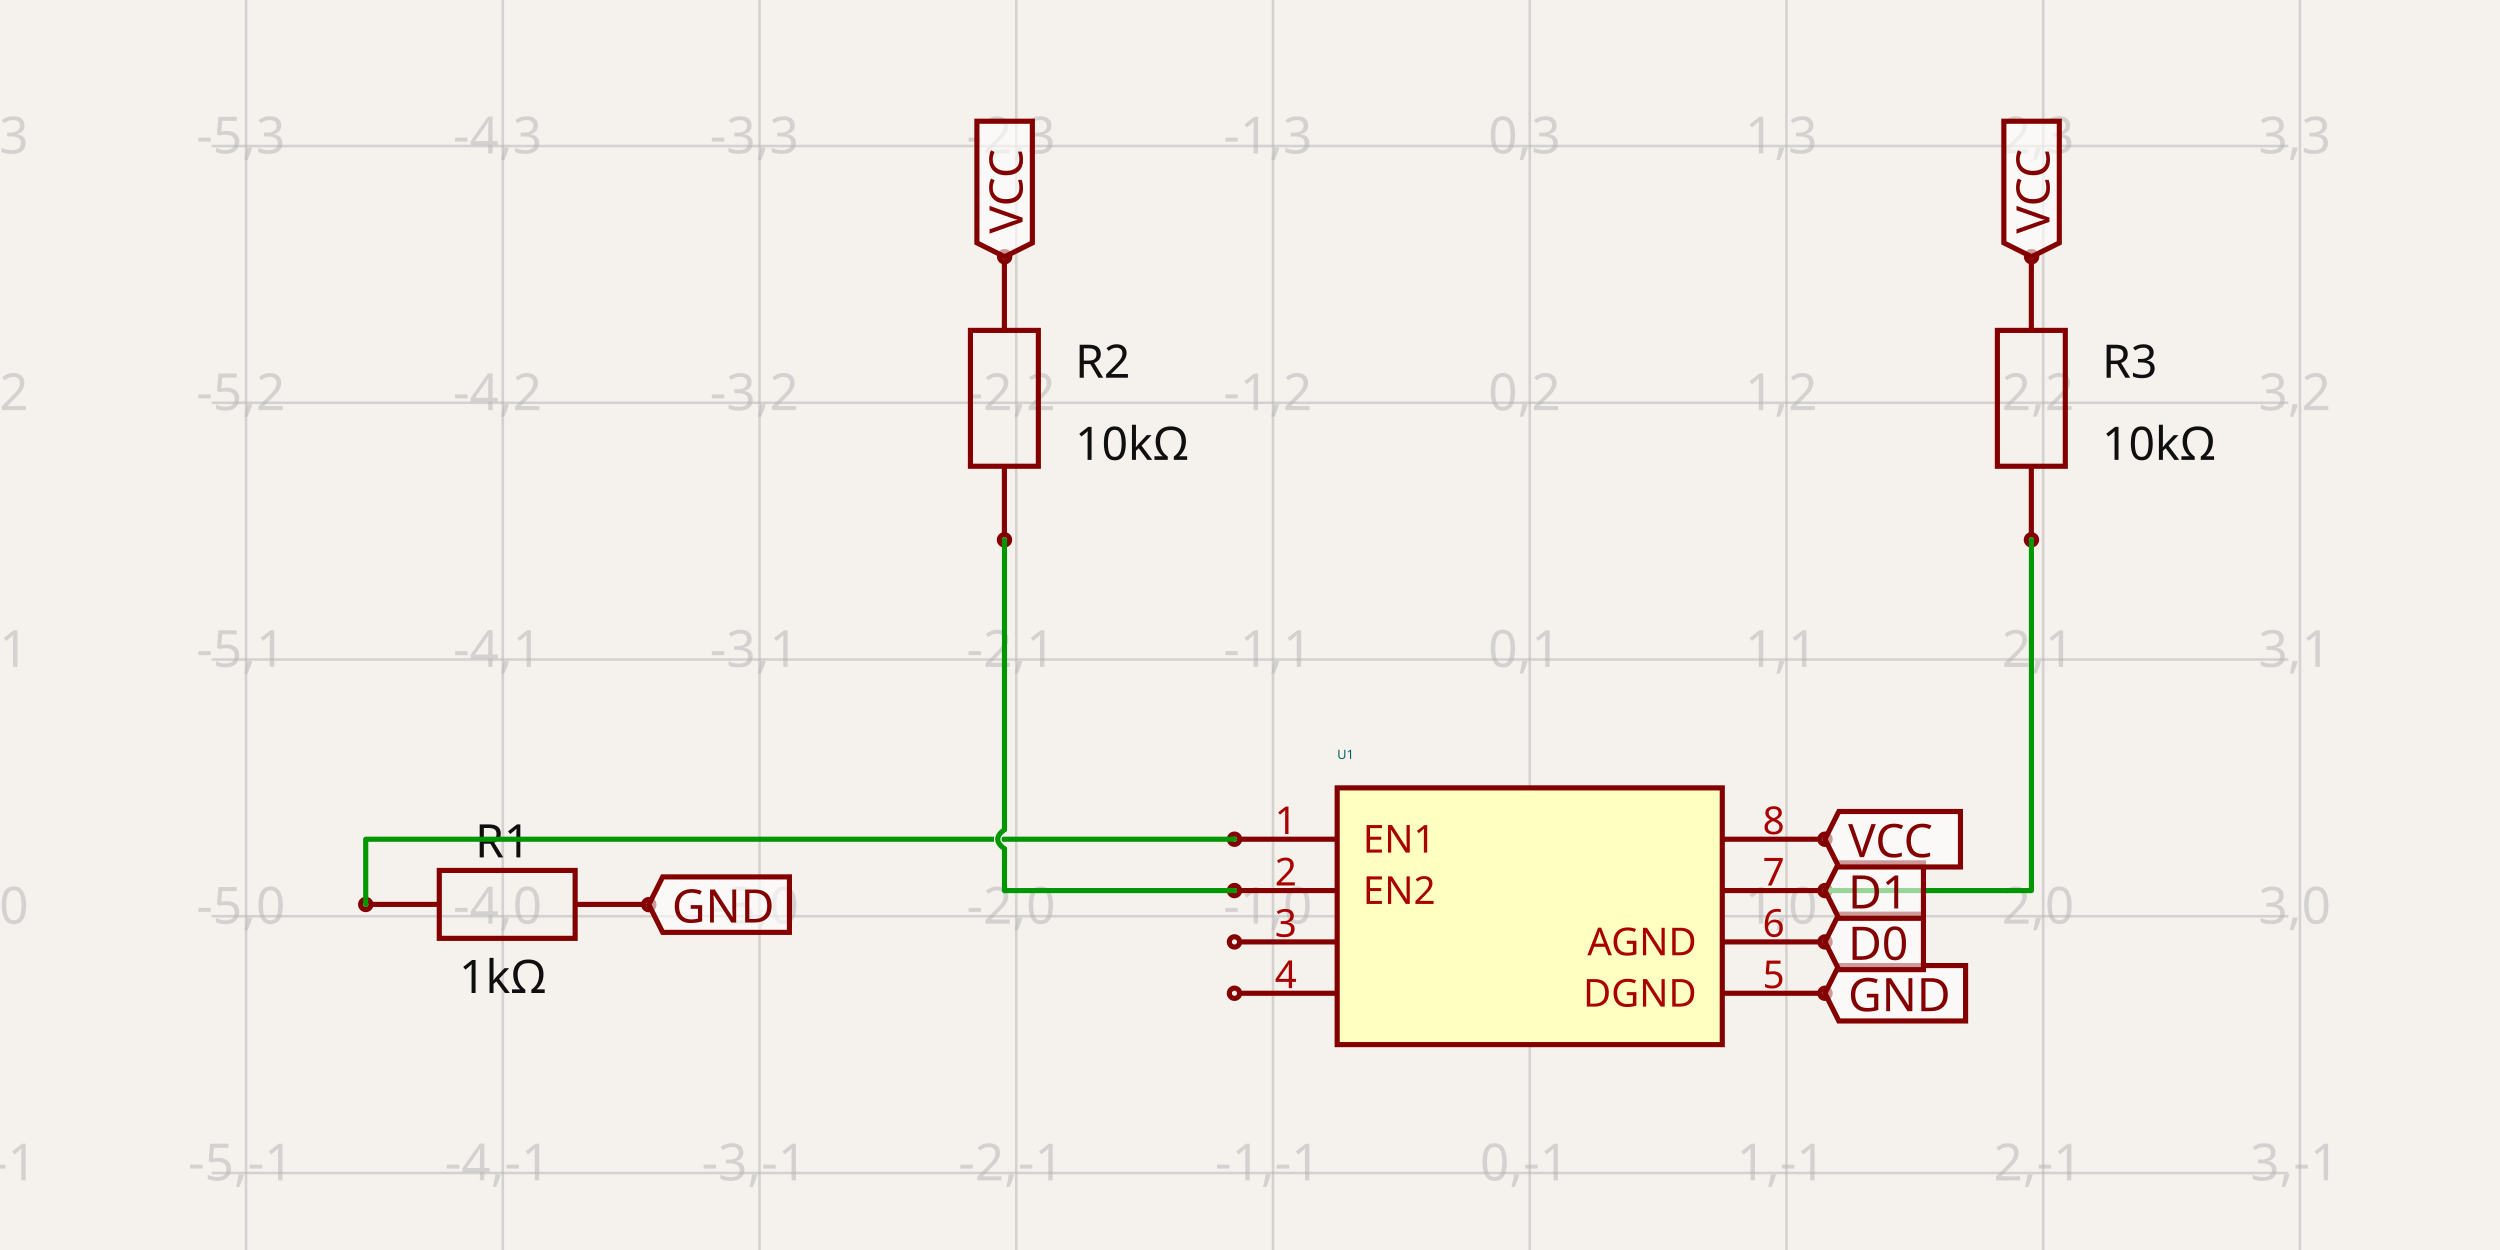
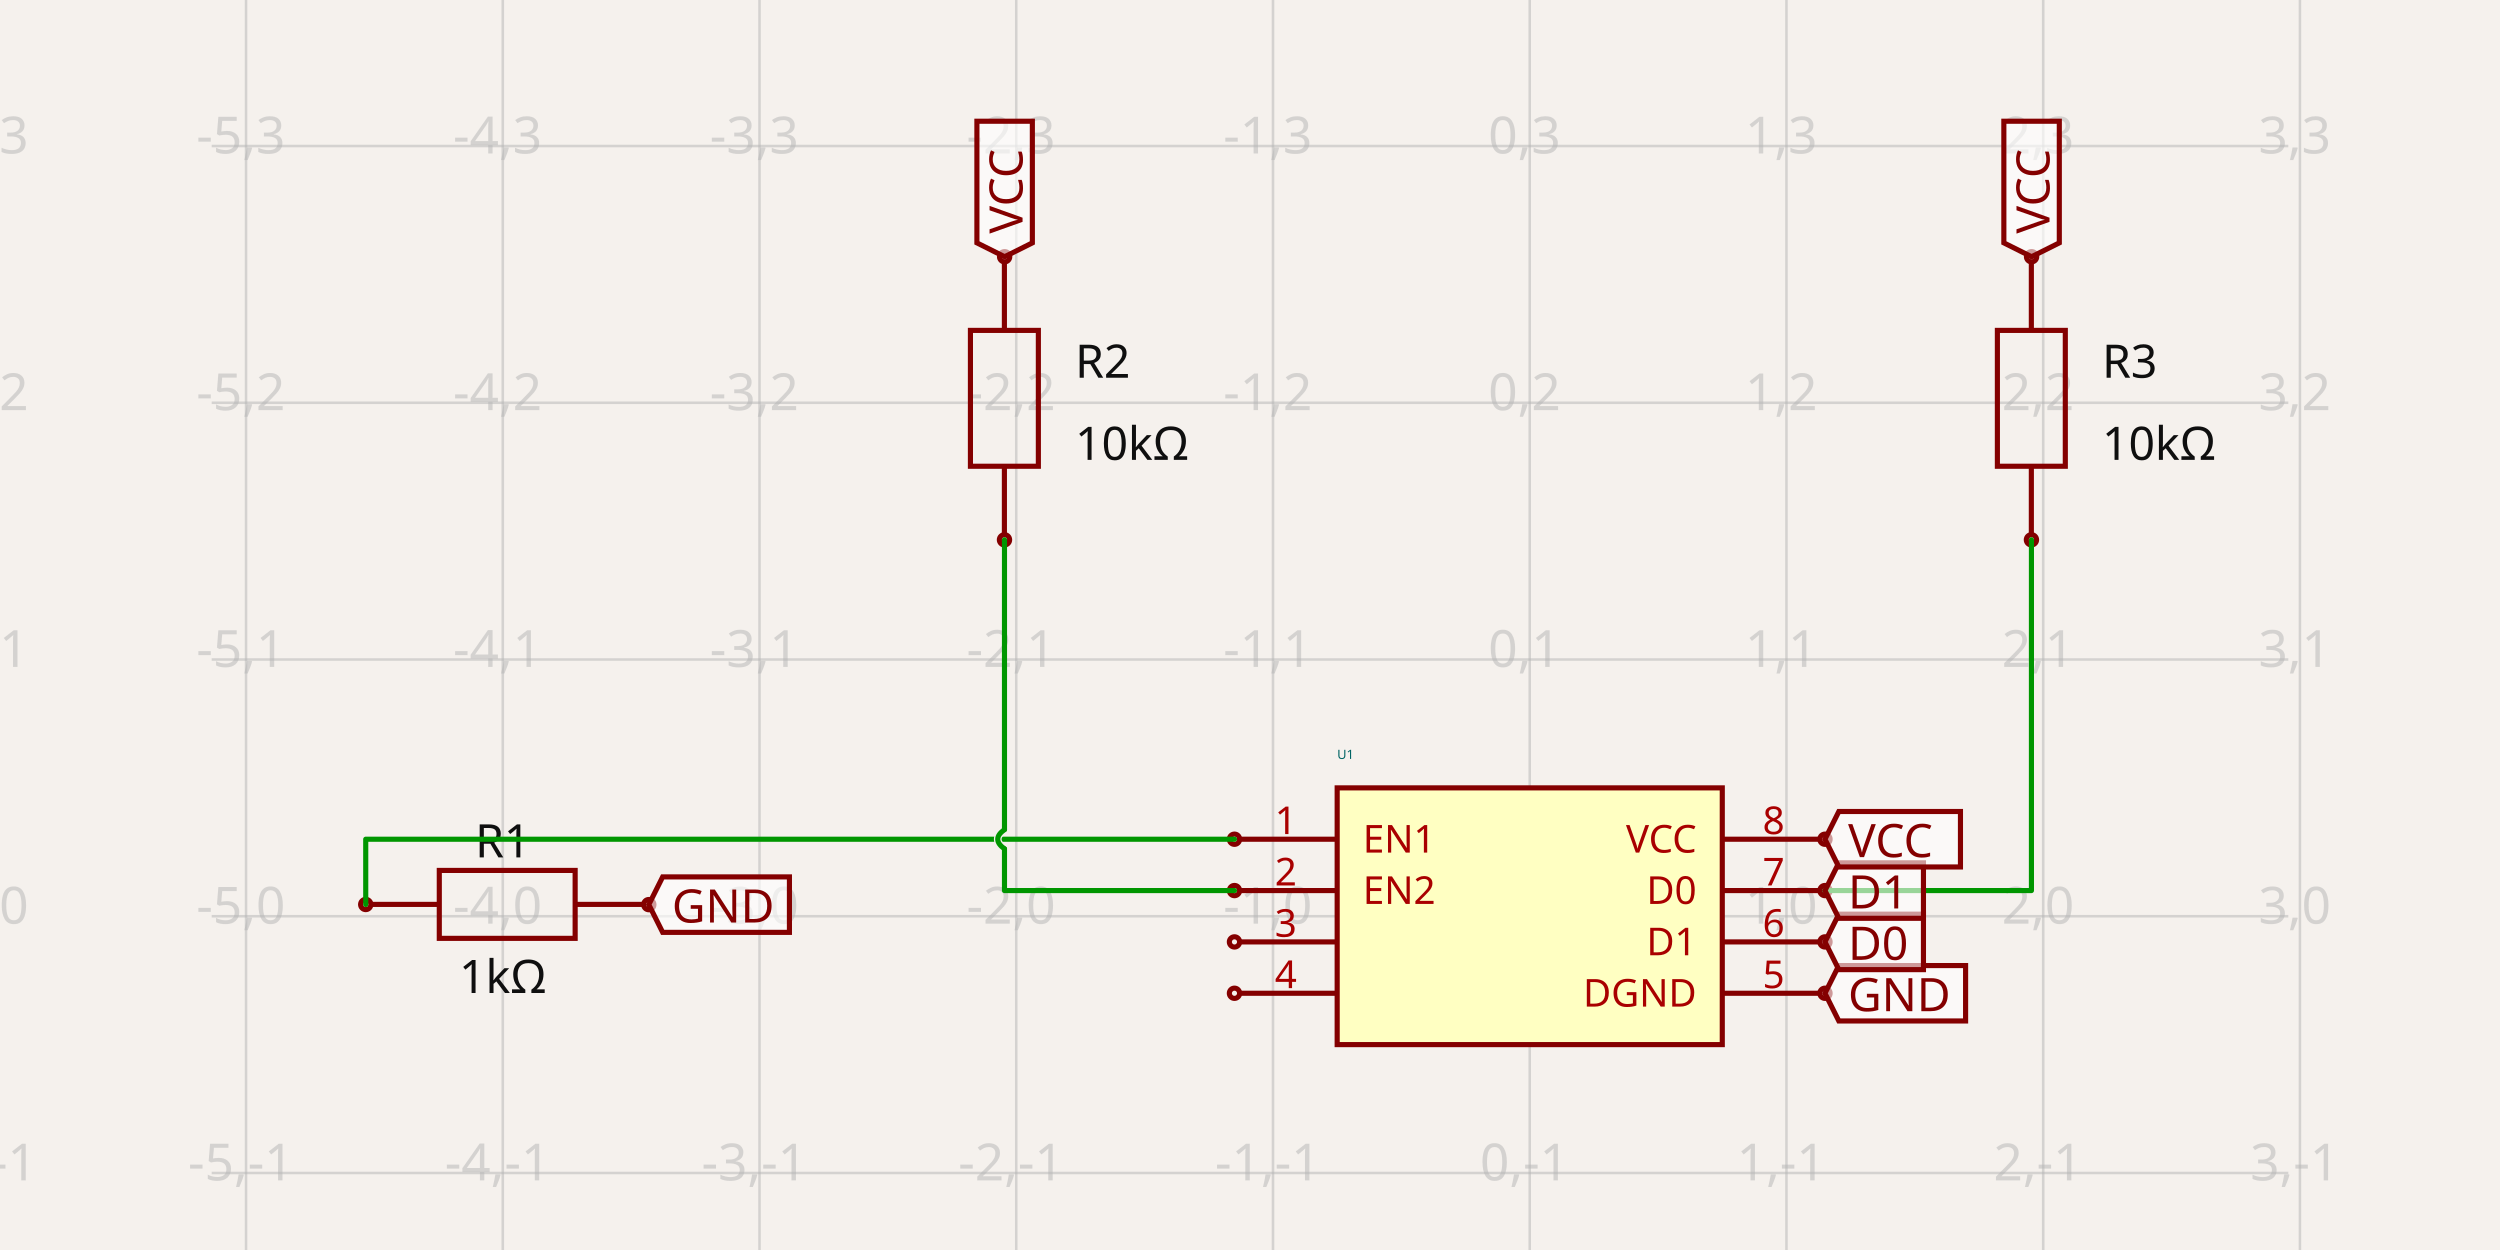
<svg xmlns="http://www.w3.org/2000/svg" width="1200" height="600" style="background-color: rgb(245, 241, 237)" data-real-to-screen-transform="matrix(123.233886394,0,0,-123.233886394,734.2663631033,439.7959476878)">
  <style>
              .boundary { fill: rgb(245, 241, 237); }
              .schematic-boundary { fill: none; stroke: #fff; }
              .component { fill: none; stroke: rgb(132, 0, 0); }
              .chip { fill: rgb(255, 255, 194); stroke: rgb(132, 0, 0); }
              .component-pin { fill: none; stroke: rgb(132, 0, 0); }
              .trace:hover {
                filter: invert(1);
              }
              .trace:hover .trace-crossing-outline {
                opacity: 0;
              }
              .text { font-family: sans-serif; fill: rgb(0, 150, 0); }
              .pin-number { fill: rgb(169, 0, 0); }
              .port-label { fill: rgb(0, 100, 100); }
              .component-name { fill: rgb(0, 100, 100); }
            </style>
  <rect class="boundary" x="0" y="0" width="1200" height="600" />
  <g class="grid">
    <line x1="-5.137" y1="600" x2="-5.137" y2="3.6266101233195513e-11" stroke="rgb(181, 181, 181)" stroke-width="1.232" stroke-opacity="0.5" />
    <line x1="118.097" y1="600" x2="118.097" y2="3.6266101233195513e-11" stroke="rgb(181, 181, 181)" stroke-width="1.232" stroke-opacity="0.5" />
    <line x1="241.331" y1="600" x2="241.331" y2="3.6266101233195513e-11" stroke="rgb(181, 181, 181)" stroke-width="1.232" stroke-opacity="0.5" />
    <line x1="364.565" y1="600" x2="364.565" y2="3.6266101233195513e-11" stroke="rgb(181, 181, 181)" stroke-width="1.232" stroke-opacity="0.5" />
    <line x1="487.799" y1="600" x2="487.799" y2="3.6266101233195513e-11" stroke="rgb(181, 181, 181)" stroke-width="1.232" stroke-opacity="0.5" />
    <line x1="611.032" y1="600" x2="611.032" y2="3.6266101233195513e-11" stroke="rgb(181, 181, 181)" stroke-width="1.232" stroke-opacity="0.5" />
    <line x1="734.266" y1="600" x2="734.266" y2="3.6266101233195513e-11" stroke="rgb(181, 181, 181)" stroke-width="1.232" stroke-opacity="0.5" />
    <line x1="857.5" y1="600" x2="857.5" y2="3.6266101233195513e-11" stroke="rgb(181, 181, 181)" stroke-width="1.232" stroke-opacity="0.5" />
    <line x1="980.734" y1="600" x2="980.734" y2="3.6266101233195513e-11" stroke="rgb(181, 181, 181)" stroke-width="1.232" stroke-opacity="0.5" />
    <line x1="1103.968" y1="600" x2="1103.968" y2="3.6266101233195513e-11" stroke="rgb(181, 181, 181)" stroke-width="1.232" stroke-opacity="0.5" />
    <line x1="101.609" y1="686.264" x2="1098.391" y2="686.264" stroke="rgb(181, 181, 181)" stroke-width="1.232" stroke-opacity="0.5" />
    <line x1="101.609" y1="563.03" x2="1098.391" y2="563.03" stroke="rgb(181, 181, 181)" stroke-width="1.232" stroke-opacity="0.5" />
    <line x1="101.609" y1="439.796" x2="1098.391" y2="439.796" stroke="rgb(181, 181, 181)" stroke-width="1.232" stroke-opacity="0.5" />
    <line x1="101.609" y1="316.562" x2="1098.391" y2="316.562" stroke="rgb(181, 181, 181)" stroke-width="1.232" stroke-opacity="0.5" />
    <line x1="101.609" y1="193.328" x2="1098.391" y2="193.328" stroke="rgb(181, 181, 181)" stroke-width="1.232" stroke-opacity="0.5" />
    <line x1="101.609" y1="70.094" x2="1098.391" y2="70.094" stroke="rgb(181, 181, 181)" stroke-width="1.232" stroke-opacity="0.5" />
    <line x1="101.609" y1="-53.14" x2="1098.391" y2="-53.14" stroke="rgb(181, 181, 181)" stroke-width="1.232" stroke-opacity="0.5" />
    <text x="-7.637" y="681.264" fill="rgb(181, 181, 181)" font-size="24.647" fill-opacity="0.5" text-anchor="middle" dominant-baseline="middle" font-family="sans-serif">-6,-2</text>
    <text x="-7.637" y="558.03" fill="rgb(181, 181, 181)" font-size="24.647" fill-opacity="0.5" text-anchor="middle" dominant-baseline="middle" font-family="sans-serif">-6,-1</text>
    <text x="-7.637" y="434.796" fill="rgb(181, 181, 181)" font-size="24.647" fill-opacity="0.5" text-anchor="middle" dominant-baseline="middle" font-family="sans-serif">-6,0</text>
    <text x="-7.637" y="311.562" fill="rgb(181, 181, 181)" font-size="24.647" fill-opacity="0.5" text-anchor="middle" dominant-baseline="middle" font-family="sans-serif">-6,1</text>
    <text x="-7.637" y="188.328" fill="rgb(181, 181, 181)" font-size="24.647" fill-opacity="0.5" text-anchor="middle" dominant-baseline="middle" font-family="sans-serif">-6,2</text>
    <text x="-7.637" y="65.094" fill="rgb(181, 181, 181)" font-size="24.647" fill-opacity="0.5" text-anchor="middle" dominant-baseline="middle" font-family="sans-serif">-6,3</text>
    <text x="-7.637" y="-58.14" fill="rgb(181, 181, 181)" font-size="24.647" fill-opacity="0.5" text-anchor="middle" dominant-baseline="middle" font-family="sans-serif">-6,4</text>
    <text x="115.597" y="681.264" fill="rgb(181, 181, 181)" font-size="24.647" fill-opacity="0.5" text-anchor="middle" dominant-baseline="middle" font-family="sans-serif">-5,-2</text>
    <text x="115.597" y="558.03" fill="rgb(181, 181, 181)" font-size="24.647" fill-opacity="0.5" text-anchor="middle" dominant-baseline="middle" font-family="sans-serif">-5,-1</text>
    <text x="115.597" y="434.796" fill="rgb(181, 181, 181)" font-size="24.647" fill-opacity="0.5" text-anchor="middle" dominant-baseline="middle" font-family="sans-serif">-5,0</text>
    <text x="115.597" y="311.562" fill="rgb(181, 181, 181)" font-size="24.647" fill-opacity="0.5" text-anchor="middle" dominant-baseline="middle" font-family="sans-serif">-5,1</text>
    <text x="115.597" y="188.328" fill="rgb(181, 181, 181)" font-size="24.647" fill-opacity="0.5" text-anchor="middle" dominant-baseline="middle" font-family="sans-serif">-5,2</text>
    <text x="115.597" y="65.094" fill="rgb(181, 181, 181)" font-size="24.647" fill-opacity="0.5" text-anchor="middle" dominant-baseline="middle" font-family="sans-serif">-5,3</text>
    <text x="115.597" y="-58.14" fill="rgb(181, 181, 181)" font-size="24.647" fill-opacity="0.5" text-anchor="middle" dominant-baseline="middle" font-family="sans-serif">-5,4</text>
    <text x="238.831" y="681.264" fill="rgb(181, 181, 181)" font-size="24.647" fill-opacity="0.5" text-anchor="middle" dominant-baseline="middle" font-family="sans-serif">-4,-2</text>
    <text x="238.831" y="558.03" fill="rgb(181, 181, 181)" font-size="24.647" fill-opacity="0.5" text-anchor="middle" dominant-baseline="middle" font-family="sans-serif">-4,-1</text>
    <text x="238.831" y="434.796" fill="rgb(181, 181, 181)" font-size="24.647" fill-opacity="0.5" text-anchor="middle" dominant-baseline="middle" font-family="sans-serif">-4,0</text>
    <text x="238.831" y="311.562" fill="rgb(181, 181, 181)" font-size="24.647" fill-opacity="0.5" text-anchor="middle" dominant-baseline="middle" font-family="sans-serif">-4,1</text>
    <text x="238.831" y="188.328" fill="rgb(181, 181, 181)" font-size="24.647" fill-opacity="0.5" text-anchor="middle" dominant-baseline="middle" font-family="sans-serif">-4,2</text>
    <text x="238.831" y="65.094" fill="rgb(181, 181, 181)" font-size="24.647" fill-opacity="0.5" text-anchor="middle" dominant-baseline="middle" font-family="sans-serif">-4,3</text>
    <text x="238.831" y="-58.14" fill="rgb(181, 181, 181)" font-size="24.647" fill-opacity="0.5" text-anchor="middle" dominant-baseline="middle" font-family="sans-serif">-4,4</text>
    <text x="362.065" y="681.264" fill="rgb(181, 181, 181)" font-size="24.647" fill-opacity="0.5" text-anchor="middle" dominant-baseline="middle" font-family="sans-serif">-3,-2</text>
    <text x="362.065" y="558.03" fill="rgb(181, 181, 181)" font-size="24.647" fill-opacity="0.5" text-anchor="middle" dominant-baseline="middle" font-family="sans-serif">-3,-1</text>
    <text x="362.065" y="434.796" fill="rgb(181, 181, 181)" font-size="24.647" fill-opacity="0.5" text-anchor="middle" dominant-baseline="middle" font-family="sans-serif">-3,0</text>
    <text x="362.065" y="311.562" fill="rgb(181, 181, 181)" font-size="24.647" fill-opacity="0.5" text-anchor="middle" dominant-baseline="middle" font-family="sans-serif">-3,1</text>
    <text x="362.065" y="188.328" fill="rgb(181, 181, 181)" font-size="24.647" fill-opacity="0.5" text-anchor="middle" dominant-baseline="middle" font-family="sans-serif">-3,2</text>
    <text x="362.065" y="65.094" fill="rgb(181, 181, 181)" font-size="24.647" fill-opacity="0.5" text-anchor="middle" dominant-baseline="middle" font-family="sans-serif">-3,3</text>
    <text x="362.065" y="-58.14" fill="rgb(181, 181, 181)" font-size="24.647" fill-opacity="0.5" text-anchor="middle" dominant-baseline="middle" font-family="sans-serif">-3,4</text>
    <text x="485.299" y="681.264" fill="rgb(181, 181, 181)" font-size="24.647" fill-opacity="0.5" text-anchor="middle" dominant-baseline="middle" font-family="sans-serif">-2,-2</text>
    <text x="485.299" y="558.03" fill="rgb(181, 181, 181)" font-size="24.647" fill-opacity="0.5" text-anchor="middle" dominant-baseline="middle" font-family="sans-serif">-2,-1</text>
    <text x="485.299" y="434.796" fill="rgb(181, 181, 181)" font-size="24.647" fill-opacity="0.5" text-anchor="middle" dominant-baseline="middle" font-family="sans-serif">-2,0</text>
    <text x="485.299" y="311.562" fill="rgb(181, 181, 181)" font-size="24.647" fill-opacity="0.5" text-anchor="middle" dominant-baseline="middle" font-family="sans-serif">-2,1</text>
    <text x="485.299" y="188.328" fill="rgb(181, 181, 181)" font-size="24.647" fill-opacity="0.5" text-anchor="middle" dominant-baseline="middle" font-family="sans-serif">-2,2</text>
    <text x="485.299" y="65.094" fill="rgb(181, 181, 181)" font-size="24.647" fill-opacity="0.5" text-anchor="middle" dominant-baseline="middle" font-family="sans-serif">-2,3</text>
    <text x="485.299" y="-58.14" fill="rgb(181, 181, 181)" font-size="24.647" fill-opacity="0.5" text-anchor="middle" dominant-baseline="middle" font-family="sans-serif">-2,4</text>
    <text x="608.532" y="681.264" fill="rgb(181, 181, 181)" font-size="24.647" fill-opacity="0.5" text-anchor="middle" dominant-baseline="middle" font-family="sans-serif">-1,-2</text>
    <text x="608.532" y="558.03" fill="rgb(181, 181, 181)" font-size="24.647" fill-opacity="0.5" text-anchor="middle" dominant-baseline="middle" font-family="sans-serif">-1,-1</text>
    <text x="608.532" y="434.796" fill="rgb(181, 181, 181)" font-size="24.647" fill-opacity="0.5" text-anchor="middle" dominant-baseline="middle" font-family="sans-serif">-1,0</text>
    <text x="608.532" y="311.562" fill="rgb(181, 181, 181)" font-size="24.647" fill-opacity="0.5" text-anchor="middle" dominant-baseline="middle" font-family="sans-serif">-1,1</text>
    <text x="608.532" y="188.328" fill="rgb(181, 181, 181)" font-size="24.647" fill-opacity="0.5" text-anchor="middle" dominant-baseline="middle" font-family="sans-serif">-1,2</text>
    <text x="608.532" y="65.094" fill="rgb(181, 181, 181)" font-size="24.647" fill-opacity="0.5" text-anchor="middle" dominant-baseline="middle" font-family="sans-serif">-1,3</text>
    <text x="608.532" y="-58.14" fill="rgb(181, 181, 181)" font-size="24.647" fill-opacity="0.5" text-anchor="middle" dominant-baseline="middle" font-family="sans-serif">-1,4</text>
    <text x="731.766" y="681.264" fill="rgb(181, 181, 181)" font-size="24.647" fill-opacity="0.5" text-anchor="middle" dominant-baseline="middle" font-family="sans-serif">0,-2</text>
    <text x="731.766" y="558.03" fill="rgb(181, 181, 181)" font-size="24.647" fill-opacity="0.5" text-anchor="middle" dominant-baseline="middle" font-family="sans-serif">0,-1</text>
    <text x="731.766" y="434.796" fill="rgb(181, 181, 181)" font-size="24.647" fill-opacity="0.5" text-anchor="middle" dominant-baseline="middle" font-family="sans-serif">0,0</text>
    <text x="731.766" y="311.562" fill="rgb(181, 181, 181)" font-size="24.647" fill-opacity="0.5" text-anchor="middle" dominant-baseline="middle" font-family="sans-serif">0,1</text>
    <text x="731.766" y="188.328" fill="rgb(181, 181, 181)" font-size="24.647" fill-opacity="0.5" text-anchor="middle" dominant-baseline="middle" font-family="sans-serif">0,2</text>
    <text x="731.766" y="65.094" fill="rgb(181, 181, 181)" font-size="24.647" fill-opacity="0.5" text-anchor="middle" dominant-baseline="middle" font-family="sans-serif">0,3</text>
    <text x="731.766" y="-58.14" fill="rgb(181, 181, 181)" font-size="24.647" fill-opacity="0.5" text-anchor="middle" dominant-baseline="middle" font-family="sans-serif">0,4</text>
    <text x="855" y="681.264" fill="rgb(181, 181, 181)" font-size="24.647" fill-opacity="0.5" text-anchor="middle" dominant-baseline="middle" font-family="sans-serif">1,-2</text>
    <text x="855" y="558.03" fill="rgb(181, 181, 181)" font-size="24.647" fill-opacity="0.5" text-anchor="middle" dominant-baseline="middle" font-family="sans-serif">1,-1</text>
    <text x="855" y="434.796" fill="rgb(181, 181, 181)" font-size="24.647" fill-opacity="0.5" text-anchor="middle" dominant-baseline="middle" font-family="sans-serif">1,0</text>
    <text x="855" y="311.562" fill="rgb(181, 181, 181)" font-size="24.647" fill-opacity="0.5" text-anchor="middle" dominant-baseline="middle" font-family="sans-serif">1,1</text>
    <text x="855" y="188.328" fill="rgb(181, 181, 181)" font-size="24.647" fill-opacity="0.5" text-anchor="middle" dominant-baseline="middle" font-family="sans-serif">1,2</text>
    <text x="855" y="65.094" fill="rgb(181, 181, 181)" font-size="24.647" fill-opacity="0.5" text-anchor="middle" dominant-baseline="middle" font-family="sans-serif">1,3</text>
    <text x="855" y="-58.14" fill="rgb(181, 181, 181)" font-size="24.647" fill-opacity="0.5" text-anchor="middle" dominant-baseline="middle" font-family="sans-serif">1,4</text>
    <text x="978.234" y="681.264" fill="rgb(181, 181, 181)" font-size="24.647" fill-opacity="0.5" text-anchor="middle" dominant-baseline="middle" font-family="sans-serif">2,-2</text>
    <text x="978.234" y="558.03" fill="rgb(181, 181, 181)" font-size="24.647" fill-opacity="0.5" text-anchor="middle" dominant-baseline="middle" font-family="sans-serif">2,-1</text>
    <text x="978.234" y="434.796" fill="rgb(181, 181, 181)" font-size="24.647" fill-opacity="0.5" text-anchor="middle" dominant-baseline="middle" font-family="sans-serif">2,0</text>
    <text x="978.234" y="311.562" fill="rgb(181, 181, 181)" font-size="24.647" fill-opacity="0.5" text-anchor="middle" dominant-baseline="middle" font-family="sans-serif">2,1</text>
    <text x="978.234" y="188.328" fill="rgb(181, 181, 181)" font-size="24.647" fill-opacity="0.5" text-anchor="middle" dominant-baseline="middle" font-family="sans-serif">2,2</text>
    <text x="978.234" y="65.094" fill="rgb(181, 181, 181)" font-size="24.647" fill-opacity="0.5" text-anchor="middle" dominant-baseline="middle" font-family="sans-serif">2,3</text>
    <text x="978.234" y="-58.14" fill="rgb(181, 181, 181)" font-size="24.647" fill-opacity="0.5" text-anchor="middle" dominant-baseline="middle" font-family="sans-serif">2,4</text>
    <text x="1101.468" y="681.264" fill="rgb(181, 181, 181)" font-size="24.647" fill-opacity="0.5" text-anchor="middle" dominant-baseline="middle" font-family="sans-serif">3,-2</text>
    <text x="1101.468" y="558.03" fill="rgb(181, 181, 181)" font-size="24.647" fill-opacity="0.5" text-anchor="middle" dominant-baseline="middle" font-family="sans-serif">3,-1</text>
    <text x="1101.468" y="434.796" fill="rgb(181, 181, 181)" font-size="24.647" fill-opacity="0.5" text-anchor="middle" dominant-baseline="middle" font-family="sans-serif">3,0</text>
    <text x="1101.468" y="311.562" fill="rgb(181, 181, 181)" font-size="24.647" fill-opacity="0.5" text-anchor="middle" dominant-baseline="middle" font-family="sans-serif">3,1</text>
    <text x="1101.468" y="188.328" fill="rgb(181, 181, 181)" font-size="24.647" fill-opacity="0.5" text-anchor="middle" dominant-baseline="middle" font-family="sans-serif">3,2</text>
    <text x="1101.468" y="65.094" fill="rgb(181, 181, 181)" font-size="24.647" fill-opacity="0.5" text-anchor="middle" dominant-baseline="middle" font-family="sans-serif">3,3</text>
    <text x="1101.468" y="-58.14" fill="rgb(181, 181, 181)" font-size="24.647" fill-opacity="0.5" text-anchor="middle" dominant-baseline="middle" font-family="sans-serif">3,4</text>
  </g>
  <g data-circuit-json-type="schematic_component" data-schematic-component-id="schematic_component_0">
    <rect class="component chip" x="641.841" y="378.179" width="184.851" height="123.234" stroke-width="2.465px" fill="rgb(255, 255, 194)" stroke="rgb(132, 0, 0)" />
    <rect class="component-overlay" x="641.841" y="378.179" width="184.851" height="123.234" fill="transparent" />
    <text x="641.841" y="517.433" fill="#006464" text-anchor="start" dominant-baseline="middle" font-family="sans-serif" font-size="6.162px" transform="rotate(0, 641.8409, 517.4333)" />
    <text x="641.841" y="362.159" fill="#006464" text-anchor="start" dominant-baseline="middle" font-family="sans-serif" font-size="6.162px" transform="rotate(0, 641.8409, 362.1586)">U1</text>
    <line class="component-pin" x1="595.012" y1="402.826" x2="641.841" y2="402.826" stroke-width="2.465px" />
    <circle class="component-pin" cx="592.547" cy="402.826" r="2.465" stroke-width="2.465px" />
    <text class="pin-number" x="617.194" y="400.361" style="font-family: sans-serif;" fill="rgb(169, 0, 0)" text-anchor="middle" dominant-baseline="auto" font-size="18.485px" transform="">1</text>
    <text class="pin-number" x="654.164" y="402.826" style="font-family: sans-serif;" fill="rgb(169, 0, 0)" text-anchor="start" dominant-baseline="middle" font-size="18.485px" transform="">EN1</text>
    <line class="component-pin" x1="595.012" y1="427.473" x2="641.841" y2="427.473" stroke-width="2.465px" />
    <circle class="component-pin" cx="592.547" cy="427.473" r="2.465" stroke-width="2.465px" />
    <text class="pin-number" x="617.194" y="425.008" style="font-family: sans-serif;" fill="rgb(169, 0, 0)" text-anchor="middle" dominant-baseline="auto" font-size="18.485px" transform="">2</text>
    <text class="pin-number" x="654.164" y="427.473" style="font-family: sans-serif;" fill="rgb(169, 0, 0)" text-anchor="start" dominant-baseline="middle" font-size="18.485px" transform="">EN2</text>
-     <line class="component-pin" x1="873.521" y1="452.119" x2="826.692" y2="452.119" stroke-width="2.465px" />
-     <circle class="component-pin" cx="875.985" cy="452.119" r="2.465" stroke-width="2.465px" />
-     <text class="pin-number" x="851.339" y="449.655" style="font-family: sans-serif;" fill="rgb(169, 0, 0)" text-anchor="middle" dominant-baseline="auto" font-size="18.485px" transform="">6</text>
-     <text class="pin-number" x="814.368" y="452.119" style="font-family: sans-serif;" fill="rgb(169, 0, 0)" text-anchor="end" dominant-baseline="middle" font-size="18.485px" transform="">AGND</text>
    <line class="component-pin" x1="873.521" y1="476.766" x2="826.692" y2="476.766" stroke-width="2.465px" />
    <circle class="component-pin" cx="875.985" cy="476.766" r="2.465" stroke-width="2.465px" />
    <text class="pin-number" x="851.339" y="474.301" style="font-family: sans-serif;" fill="rgb(169, 0, 0)" text-anchor="middle" dominant-baseline="auto" font-size="18.485px" transform="">5</text>
    <text class="pin-number" x="814.368" y="476.766" style="font-family: sans-serif;" fill="rgb(169, 0, 0)" text-anchor="end" dominant-baseline="middle" font-size="18.485px" transform="">DGND</text>
+     <line class="component-pin" x1="873.521" y1="452.119" x2="826.692" y2="452.119" stroke-width="2.465px" />
+     <circle class="component-pin" cx="875.985" cy="452.119" r="2.465" stroke-width="2.465px" />
+     <text class="pin-number" x="851.339" y="449.655" style="font-family: sans-serif;" fill="rgb(169, 0, 0)" text-anchor="middle" dominant-baseline="auto" font-size="18.485px" transform="">6</text>
+     <text class="pin-number" x="814.368" y="452.119" style="font-family: sans-serif;" fill="rgb(169, 0, 0)" text-anchor="end" dominant-baseline="middle" font-size="18.485px" transform="">D1</text>
+     <line class="component-pin" x1="873.521" y1="427.473" x2="826.692" y2="427.473" stroke-width="2.465px" />
+     <circle class="component-pin" cx="875.985" cy="427.473" r="2.465" stroke-width="2.465px" />
+     <text class="pin-number" x="851.339" y="425.008" style="font-family: sans-serif;" fill="rgb(169, 0, 0)" text-anchor="middle" dominant-baseline="auto" font-size="18.485px" transform="">7</text>
+     <text class="pin-number" x="814.368" y="427.473" style="font-family: sans-serif;" fill="rgb(169, 0, 0)" text-anchor="end" dominant-baseline="middle" font-size="18.485px" transform="">D0</text>
+     <line class="component-pin" x1="873.521" y1="402.826" x2="826.692" y2="402.826" stroke-width="2.465px" />
+     <circle class="component-pin" cx="875.985" cy="402.826" r="2.465" stroke-width="2.465px" />
+     <text class="pin-number" x="851.339" y="400.361" style="font-family: sans-serif;" fill="rgb(169, 0, 0)" text-anchor="middle" dominant-baseline="auto" font-size="18.485px" transform="">8</text>
+     <text class="pin-number" x="814.368" y="402.826" style="font-family: sans-serif;" fill="rgb(169, 0, 0)" text-anchor="end" dominant-baseline="middle" font-size="18.485px" transform="">VCC</text>
    <line class="component-pin" x1="595.012" y1="452.119" x2="641.841" y2="452.119" stroke-width="2.465px" />
    <circle class="component-pin" cx="592.547" cy="452.119" r="2.465" stroke-width="2.465px" />
    <text class="pin-number" x="617.194" y="449.655" style="font-family: sans-serif;" fill="rgb(169, 0, 0)" text-anchor="middle" dominant-baseline="auto" font-size="18.485px" transform="">3</text>
    <line class="component-pin" x1="595.012" y1="476.766" x2="641.841" y2="476.766" stroke-width="2.465px" />
    <circle class="component-pin" cx="592.547" cy="476.766" r="2.465" stroke-width="2.465px" />
    <text class="pin-number" x="617.194" y="474.301" style="font-family: sans-serif;" fill="rgb(169, 0, 0)" text-anchor="middle" dominant-baseline="auto" font-size="18.485px" transform="">4</text>
-     <line class="component-pin" x1="873.521" y1="427.473" x2="826.692" y2="427.473" stroke-width="2.465px" />
-     <circle class="component-pin" cx="875.985" cy="427.473" r="2.465" stroke-width="2.465px" />
-     <text class="pin-number" x="851.339" y="425.008" style="font-family: sans-serif;" fill="rgb(169, 0, 0)" text-anchor="middle" dominant-baseline="auto" font-size="18.485px" transform="">7</text>
-     <line class="component-pin" x1="873.521" y1="402.826" x2="826.692" y2="402.826" stroke-width="2.465px" />
-     <circle class="component-pin" cx="875.985" cy="402.826" r="2.465" stroke-width="2.465px" />
-     <text class="pin-number" x="851.339" y="400.361" style="font-family: sans-serif;" fill="rgb(169, 0, 0)" text-anchor="middle" dominant-baseline="auto" font-size="18.485px" transform="">8</text>
  </g>
  <g data-circuit-json-type="schematic_component" data-schematic-component-id="schematic_component_1">
    <rect class="component-overlay" x="178.253" y="417.804" width="130.423" height="32.606" fill="transparent" />
    <path d="M 178.253 434.107 L 210.859 434.107" stroke="rgb(132, 0, 0)" fill="none" stroke-width="2.465px" />
    <path d="M 276.07 434.107 L 308.676 434.107" stroke="rgb(132, 0, 0)" fill="none" stroke-width="2.465px" />
    <path d="M 243.465 417.804 L 276.07 417.804 L 276.07 450.41 L 210.859 450.41 L 210.859 417.804 L 243.465 417.804" stroke="rgb(132, 0, 0)" fill="none" stroke-width="2.465px" />
    <text x="241.331" y="411.546" fill="rgb(15, 15, 15)" font-family="sans-serif" text-anchor="middle" dominant-baseline="auto" font-size="22.182px">R1</text>
    <text x="241.331" y="459.42" fill="rgb(15, 15, 15)" font-family="sans-serif" text-anchor="middle" dominant-baseline="hanging" font-size="22.182px">1kΩ</text>
    <circle cx="175.55" cy="434.151" r="2.465px" stroke-width="2.465px" fill="none" stroke="rgb(132, 0, 0)" />
    <circle cx="311.425" cy="434.219" r="2.465px" stroke-width="2.465px" fill="none" stroke="rgb(132, 0, 0)" />
  </g>
  <g data-circuit-json-type="schematic_component" data-schematic-component-id="schematic_component_2">
    <rect class="component-overlay" x="465.807" y="125.983" width="32.606" height="130.423" fill="transparent" />
    <path d="M 482.11 256.406 L 482.11 223.8" stroke="rgb(132, 0, 0)" fill="none" stroke-width="2.465px" />
    <path d="M 482.11 158.589 L 482.11 125.983" stroke="rgb(132, 0, 0)" fill="none" stroke-width="2.465px" />
    <path d="M 465.807 191.194 L 465.807 158.589 L 498.413 158.589 L 498.413 223.8 L 465.807 223.8 L 465.807 191.194" stroke="rgb(132, 0, 0)" fill="none" stroke-width="2.465px" />
    <text x="516.075" y="173.611" fill="rgb(15, 15, 15)" font-family="sans-serif" text-anchor="start" dominant-baseline="middle" font-size="22.182px">R2</text>
    <text x="516.075" y="213.046" fill="rgb(15, 15, 15)" font-family="sans-serif" text-anchor="start" dominant-baseline="middle" font-size="22.182px">10kΩ</text>
    <circle cx="482.154" cy="259.109" r="2.465px" stroke-width="2.465px" fill="none" stroke="rgb(132, 0, 0)" />
    <circle cx="482.221" cy="123.234" r="2.465px" stroke-width="2.465px" fill="none" stroke="rgb(132, 0, 0)" />
  </g>
  <g data-circuit-json-type="schematic_component" data-schematic-component-id="schematic_component_3">
    <rect class="component-overlay" x="958.743" y="125.983" width="32.606" height="130.423" fill="transparent" />
    <path d="M 975.045 256.406 L 975.045 223.8" stroke="rgb(132, 0, 0)" fill="none" stroke-width="2.465px" />
    <path d="M 975.045 158.589 L 975.045 125.983" stroke="rgb(132, 0, 0)" fill="none" stroke-width="2.465px" />
    <path d="M 958.743 191.194 L 958.743 158.589 L 991.348 158.589 L 991.348 223.8 L 958.743 223.8 L 958.743 191.194" stroke="rgb(132, 0, 0)" fill="none" stroke-width="2.465px" />
    <text x="1009.011" y="173.611" fill="rgb(15, 15, 15)" font-family="sans-serif" text-anchor="start" dominant-baseline="middle" font-size="22.182px">R3</text>
    <text x="1009.011" y="213.046" fill="rgb(15, 15, 15)" font-family="sans-serif" text-anchor="start" dominant-baseline="middle" font-size="22.182px">10kΩ</text>
    <circle cx="975.089" cy="259.109" r="2.465px" stroke-width="2.465px" fill="none" stroke="rgb(132, 0, 0)" />
    <circle cx="975.157" cy="123.234" r="2.465px" stroke-width="2.465px" fill="none" stroke="rgb(132, 0, 0)" />
  </g>
  <g class="trace" data-circuit-json-type="schematic_trace" data-schematic-trace-id="schematic_trace_0">
    <path d="M 592.547 402.826 L 175.55 402.826 L 175.55 434.151" class="trace-invisible-hover-outline" stroke="rgb(0, 150, 0)" fill="none" stroke-width="19.717px" stroke-linecap="round" opacity="0" stroke-linejoin="round" />
    <path d="M 592.547 402.826 L 175.55 402.826 L 175.55 434.151" stroke="rgb(0, 150, 0)" fill="none" stroke-width="2.465px" stroke-linecap="round" stroke-linejoin="round" />
  </g>
  <g class="trace" data-circuit-json-type="schematic_trace" data-schematic-trace-id="schematic_trace_1">
    <path d="M 875.985 427.473 L 975.089 427.473 L 975.089 259.109" class="trace-invisible-hover-outline" stroke="rgb(0, 150, 0)" fill="none" stroke-width="19.717px" stroke-linecap="round" opacity="0" stroke-linejoin="round" />
    <path d="M 875.985 427.473 L 975.089 427.473 L 975.089 259.109" stroke="rgb(0, 150, 0)" fill="none" stroke-width="2.465px" stroke-linecap="round" stroke-linejoin="round" />
  </g>
  <g class="trace" data-circuit-json-type="schematic_trace" data-schematic-trace-id="schematic_trace_2">
    <path class="trace-crossing-outline" d="M 482.154 398.205 Q 475.684 402.826 482.154 407.447" stroke="rgb(245, 241, 237)" fill="none" stroke-width="3.697px" stroke-linecap="round" />
    <path d="M 482.154 398.205 Q 475.684 402.826 482.154 407.447" stroke="rgb(0, 150, 0)" fill="none" stroke-width="2.465px" stroke-linecap="round" />
    <path d="M 482.154 259.109 L 482.154 398.205M 482.154 407.447 L 482.154 427.473 L 592.547 427.473" class="trace-invisible-hover-outline" stroke="rgb(0, 150, 0)" fill="none" stroke-width="19.717px" stroke-linecap="round" opacity="0" stroke-linejoin="round" />
    <path d="M 482.154 259.109 L 482.154 398.205M 482.154 407.447 L 482.154 427.473 L 592.547 427.473" stroke="rgb(0, 150, 0)" fill="none" stroke-width="2.465px" stroke-linecap="round" stroke-linejoin="round" />
  </g>
  <path class="net-label" d="     M 875.985,476.766     L 882.64,463.457     L 943.485,463.457     L 943.485,490.075     L 882.64,490.075     Z   " fill="rgba(255, 255, 255, 0.6)" stroke="rgb(132, 0, 0)" stroke-width="2.465px" />
  <text class="net-label-text" x="887.076" y="476.766" fill="rgb(132, 0, 0)" text-anchor="start" dominant-baseline="central" font-family="sans-serif" font-variant-numeric="tabular-nums" font-size="22.182px" transform="">GND</text>
  <path class="net-label" d="     M 875.985,452.119     L 882.64,438.81     L 923.258,438.81     L 923.258,465.429     L 882.64,465.429     Z   " fill="rgba(255, 255, 255, 0.6)" stroke="rgb(132, 0, 0)" stroke-width="2.465px" />
  <text class="net-label-text" x="887.076" y="452.119" fill="rgb(132, 0, 0)" text-anchor="start" dominant-baseline="central" font-family="sans-serif" font-variant-numeric="tabular-nums" font-size="22.182px" transform="">D0</text>
  <path class="net-label" d="     M 875.985,427.473     L 882.64,414.163     L 923.258,414.163     L 923.258,440.782     L 882.64,440.782     Z   " fill="rgba(255, 255, 255, 0.6)" stroke="rgb(132, 0, 0)" stroke-width="2.465px" />
  <text class="net-label-text" x="887.076" y="427.473" fill="rgb(132, 0, 0)" text-anchor="start" dominant-baseline="central" font-family="sans-serif" font-variant-numeric="tabular-nums" font-size="22.182px" transform="">D1</text>
  <path class="net-label" d="     M 875.985,402.826     L 882.64,389.517     L 941.02,389.517     L 941.02,416.135     L 882.64,416.135     Z   " fill="rgba(255, 255, 255, 0.6)" stroke="rgb(132, 0, 0)" stroke-width="2.465px" />
  <text class="net-label-text" x="887.076" y="402.826" fill="rgb(132, 0, 0)" text-anchor="start" dominant-baseline="central" font-family="sans-serif" font-variant-numeric="tabular-nums" font-size="22.182px" transform="">VCC</text>
  <path class="net-label" d="     M 311.425,434.219     L 318.08,420.909     L 378.924,420.909     L 378.924,447.528     L 318.08,447.528     Z   " fill="rgba(255, 255, 255, 0.6)" stroke="rgb(132, 0, 0)" stroke-width="2.465px" />
  <text class="net-label-text" x="322.516" y="434.219" fill="rgb(132, 0, 0)" text-anchor="start" dominant-baseline="central" font-family="sans-serif" font-variant-numeric="tabular-nums" font-size="22.182px" transform="">GND</text>
  <path class="net-label" d="     M 482.221,123.234     L 468.912,116.579     L 468.912,58.199     L 495.53,58.199     L 495.53,116.579     Z   " fill="rgba(255, 255, 255, 0.6)" stroke="rgb(132, 0, 0)" stroke-width="2.465px" />
  <text class="net-label-text" x="482.221" y="112.143" fill="rgb(132, 0, 0)" text-anchor="start" dominant-baseline="central" font-family="sans-serif" font-variant-numeric="tabular-nums" font-size="22.182px" transform="rotate(-90 482.2212 112.1428)">VCC</text>
  <path class="net-label" d="     M 975.157,123.234     L 961.847,116.579     L 961.847,58.199     L 988.466,58.199     L 988.466,116.579     Z   " fill="rgba(255, 255, 255, 0.6)" stroke="rgb(132, 0, 0)" stroke-width="2.465px" />
  <text class="net-label-text" x="975.157" y="112.143" fill="rgb(132, 0, 0)" text-anchor="start" dominant-baseline="central" font-family="sans-serif" font-variant-numeric="tabular-nums" font-size="22.182px" transform="rotate(-90 975.1567 112.1428)">VCC</text>
</svg>
